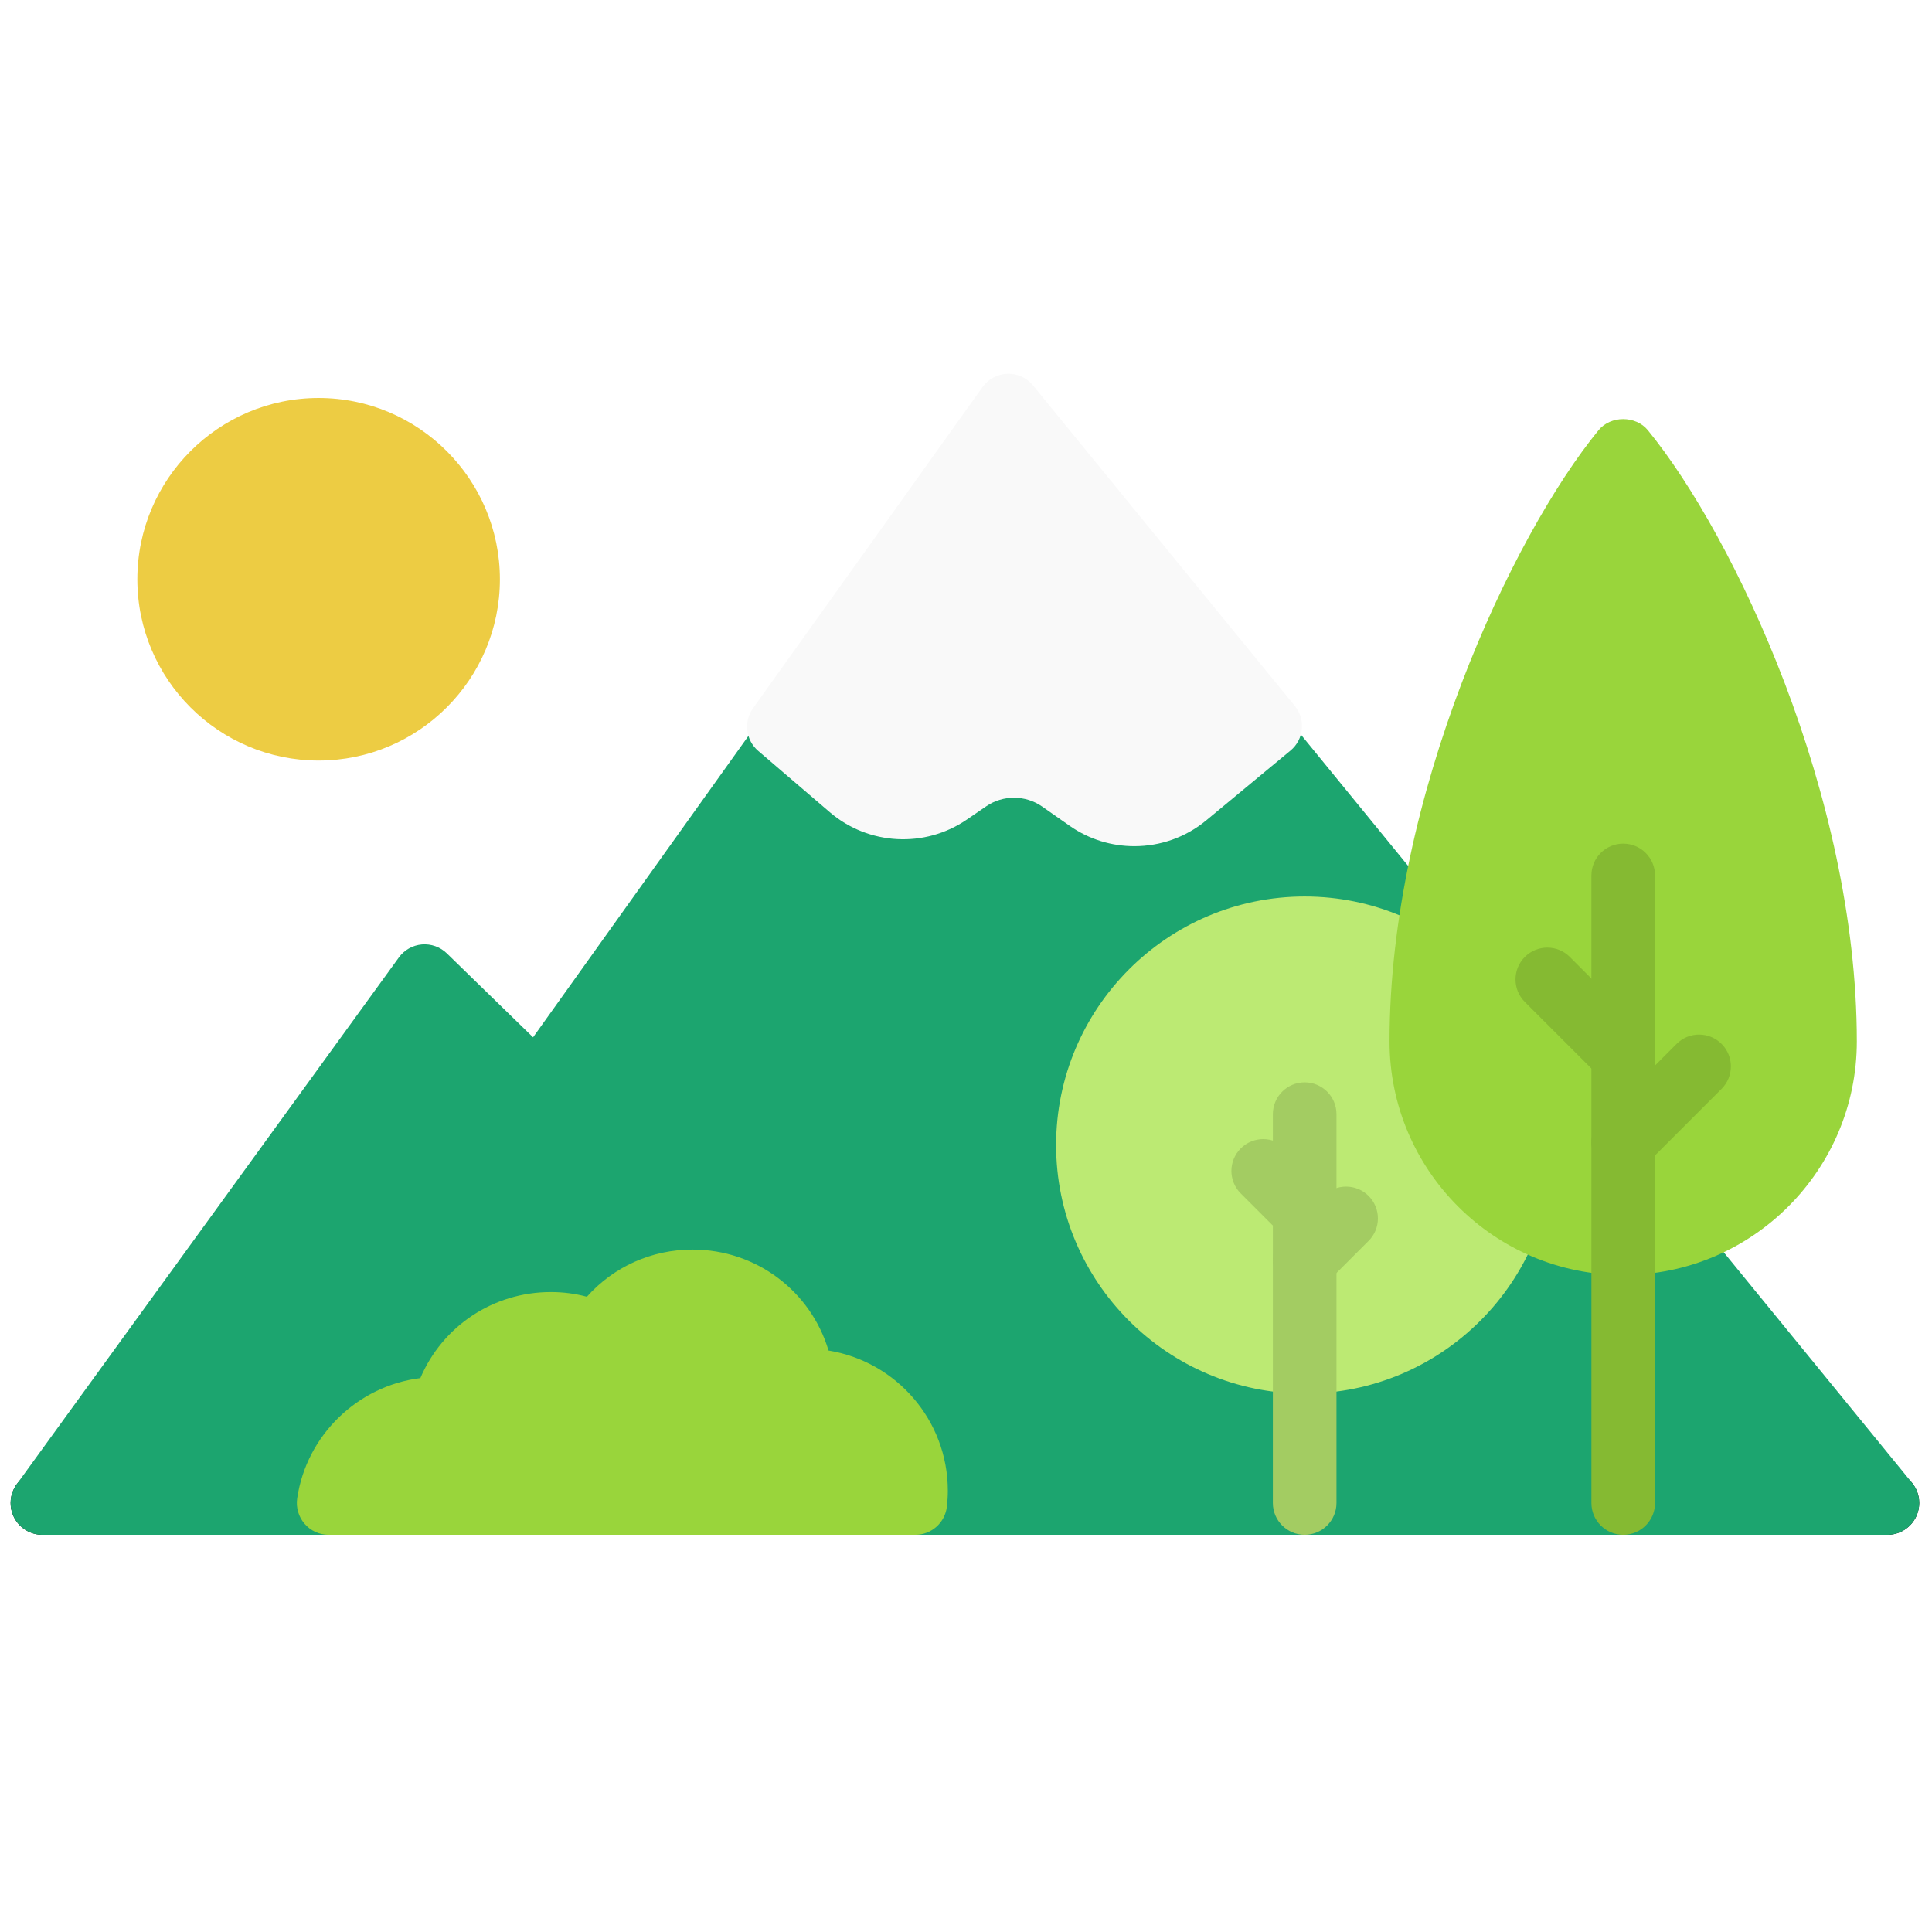
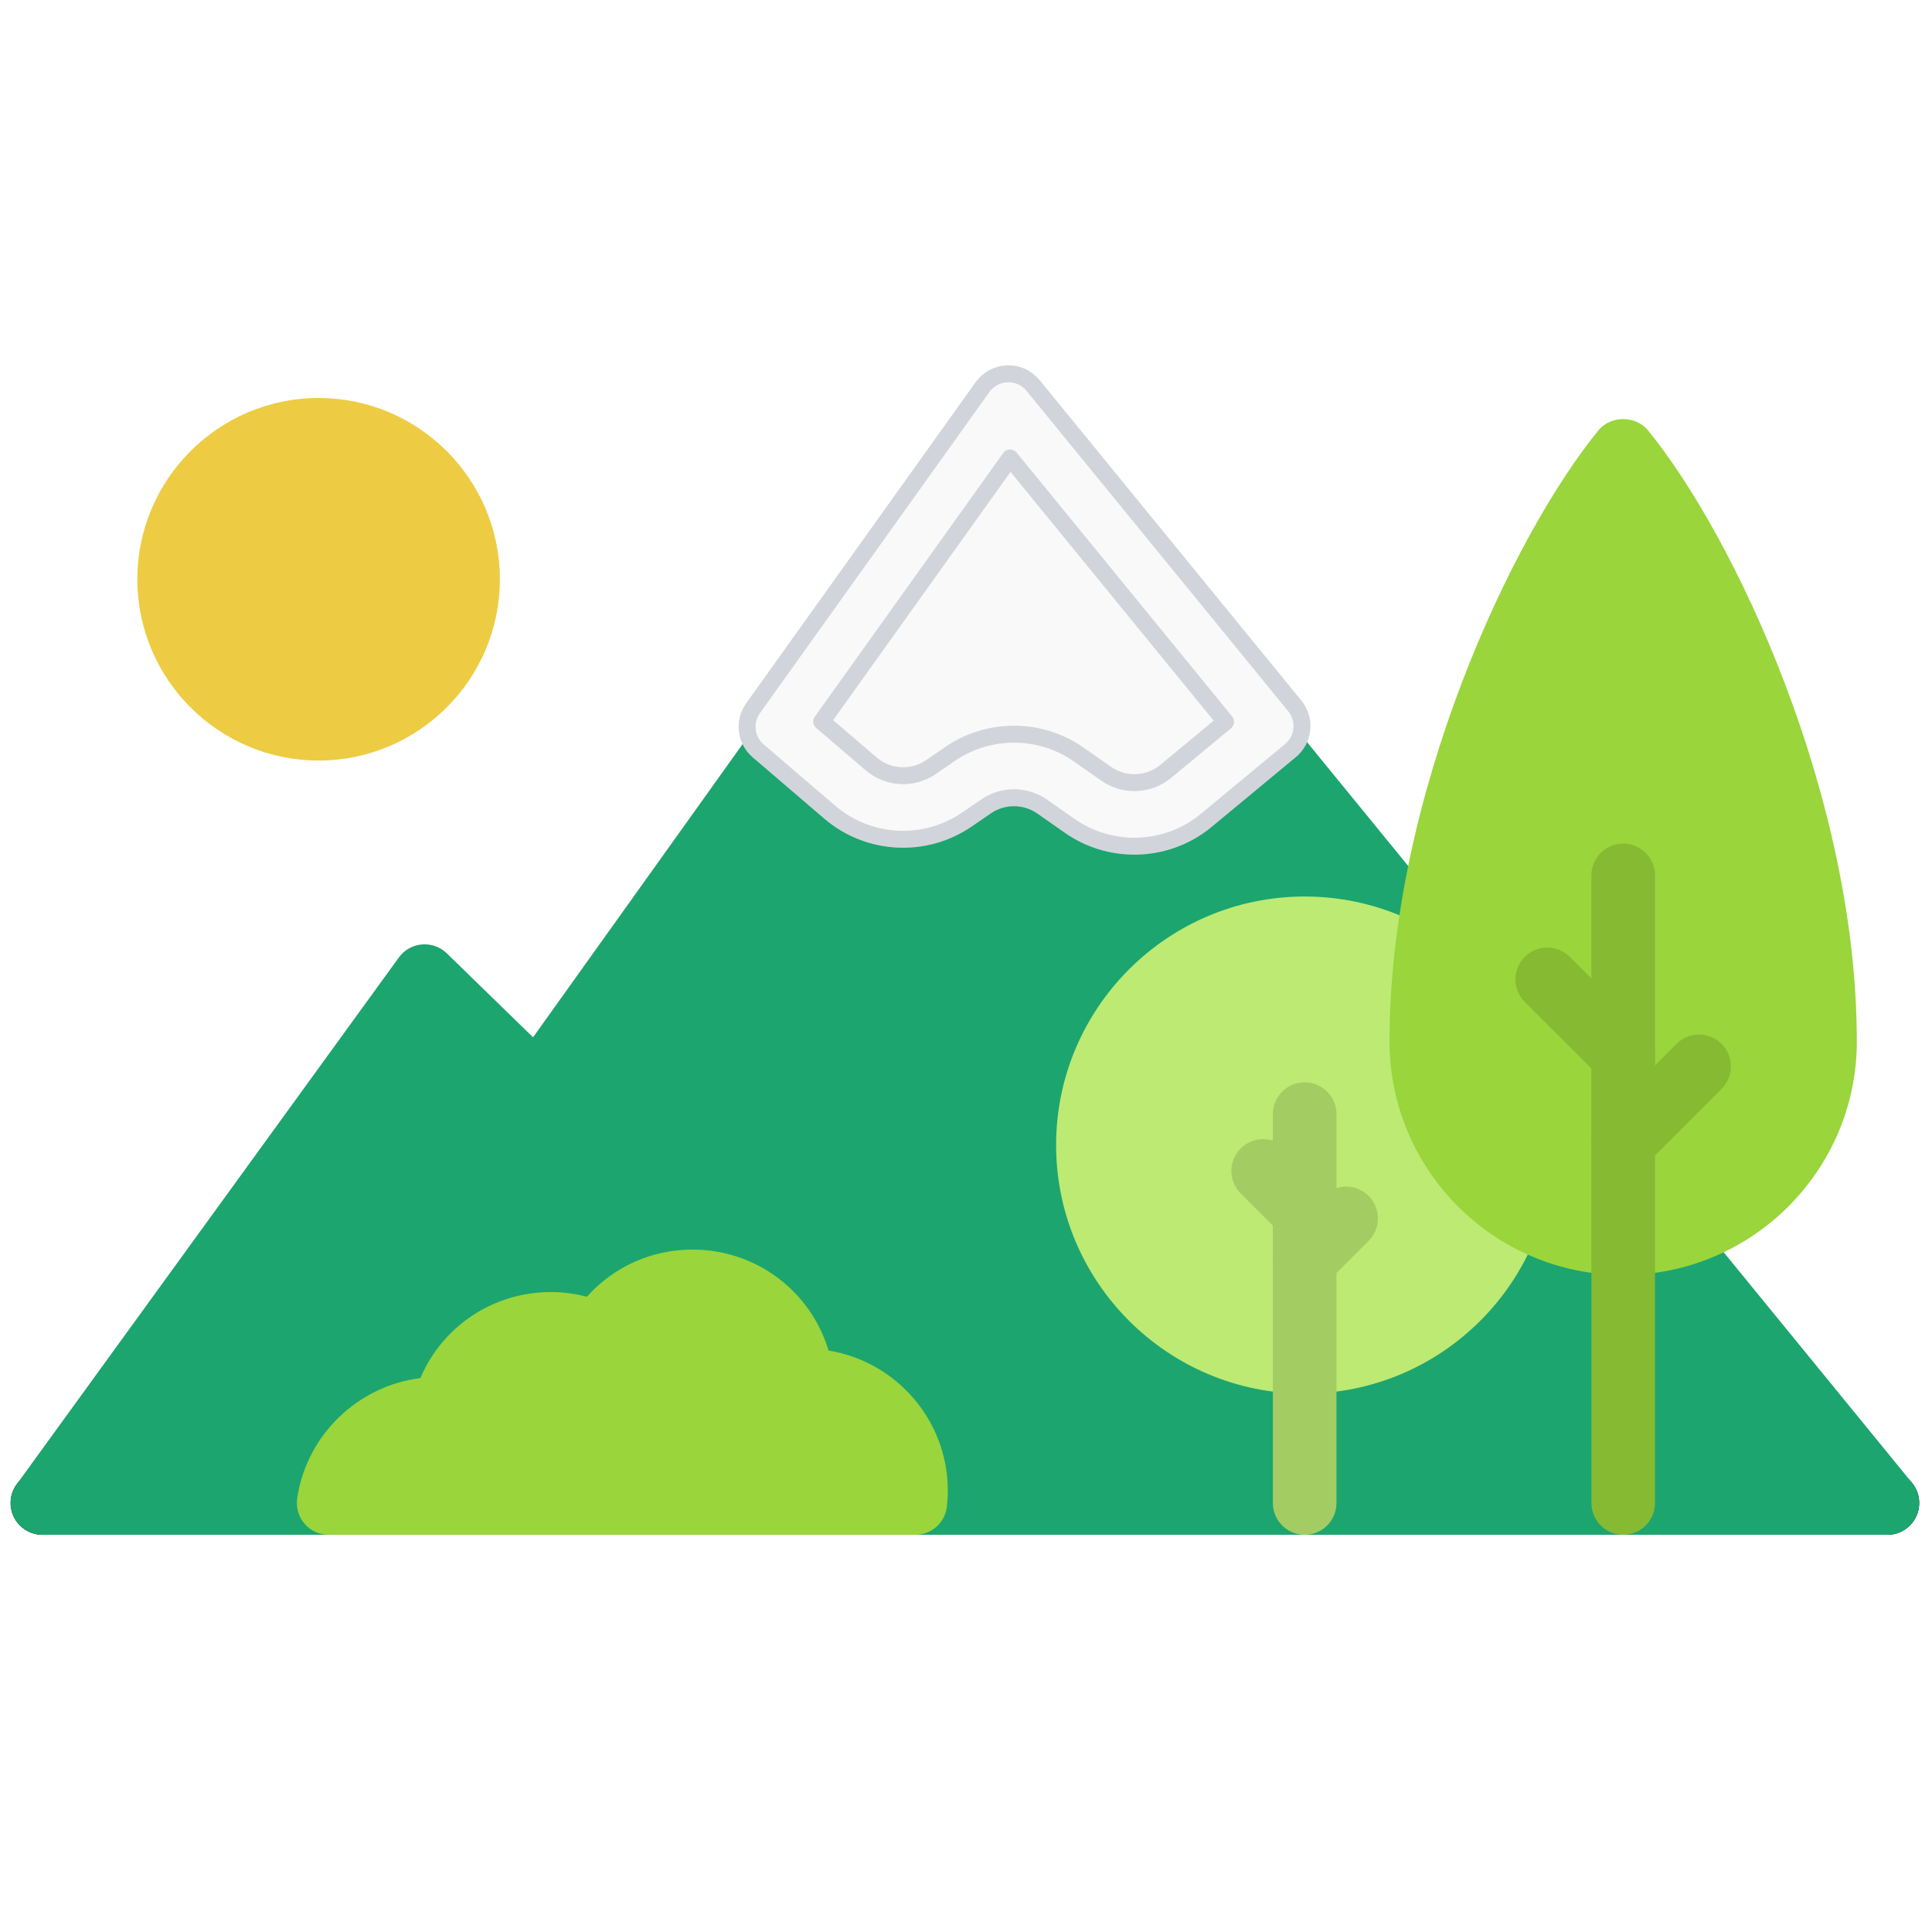
<svg xmlns="http://www.w3.org/2000/svg" version="1.1" width="256" height="256" viewBox="0 0 256 256" xml:space="preserve">
  <g style="stroke: none; stroke-width: 0; stroke-dasharray: none; stroke-linecap: butt; stroke-linejoin: miter; stroke-miterlimit: 10; fill: none; fill-rule: nonzero; opacity: 1;" transform="translate(1.406593 1.406593) scale(2.81 2.81)">
    <path d="M 88.5 71.873 h -87 c -0.829 0 -1.5 -0.672 -1.5 -1.5 s 0.671 -1.5 1.5 -1.5 h 87 c 0.828 0 1.5 0.672 1.5 1.5 S 89.328 71.873 88.5 71.873 z" style="stroke: none; stroke-width: 1; stroke-dasharray: none; stroke-linecap: butt; stroke-linejoin: miter; stroke-miterlimit: 10; fill: rgb(0,0,0); fill-rule: nonzero; opacity: 1;" transform=" matrix(1 0 0 1 0 0) " stroke-linecap="round" />
    <polygon points="88.5,70.37 47.05,19.63 24.84,50.71 19.52,45.53 1.5,70.37 " style="stroke: none; stroke-width: 1; stroke-dasharray: none; stroke-linecap: butt; stroke-linejoin: miter; stroke-miterlimit: 10; fill: rgb(28,165,111); fill-rule: nonzero; opacity: 1;" transform="  matrix(1 0 0 1 0 0) " />
    <path d="M 88.5 71.873 h -87 c -0.564 0 -1.08 -0.316 -1.336 -0.818 c -0.256 -0.503 -0.209 -1.106 0.122 -1.563 l 18.022 -24.844 c 0.256 -0.353 0.652 -0.576 1.086 -0.614 c 0.433 -0.036 0.862 0.116 1.175 0.42 l 4.067 3.959 l 21.195 -29.659 c 0.272 -0.38 0.705 -0.612 1.172 -0.627 c 0.464 -0.018 0.914 0.188 1.21 0.55 l 41.449 50.746 c 0.366 0.449 0.441 1.068 0.193 1.592 C 89.606 71.539 89.079 71.873 88.5 71.873 z M 4.441 68.873 h 80.896 L 47.13 22.095 L 26.061 51.578 c -0.254 0.355 -0.651 0.583 -1.086 0.622 c -0.438 0.038 -0.867 -0.114 -1.18 -0.419 l -4.076 -3.968 L 4.441 68.873 z" style="stroke: none; stroke-width: 1; stroke-dasharray: none; stroke-linecap: butt; stroke-linejoin: miter; stroke-miterlimit: 10; fill: rgb(28,165,111); fill-rule: nonzero; opacity: 1;" transform=" matrix(1 0 0 1 0 0) " stroke-linecap="round" />
-     <path d="M 59.395 33.74 L 47.051 18.627 L 36.229 33.77 l 3.377 2.891 c 1.312 1.123 3.214 1.225 4.638 0.248 l 0.913 -0.626 c 1.311 -0.899 3.042 -0.891 4.344 0.02 l 1.305 0.913 c 1.407 0.984 3.298 0.907 4.62 -0.188 L 59.395 33.74 z" style="stroke: none; stroke-width: 1; stroke-dasharray: none; stroke-linecap: butt; stroke-linejoin: miter; stroke-miterlimit: 10; fill: rgb(249,249,249); fill-rule: nonzero; opacity: 1;" transform=" matrix(1 0 0 1 0 0) " stroke-linecap="round" />
-     <path d="M 52.99 39.401 c -1.063 0 -2.13 -0.316 -3.044 -0.956 l -1.305 -0.913 c -0.788 -0.55 -1.848 -0.553 -2.636 -0.012 l -0.914 0.626 c -1.981 1.358 -4.638 1.215 -6.462 -0.346 l -3.376 -2.892 c -0.591 -0.505 -0.697 -1.379 -0.245 -2.011 l 10.822 -15.144 c 0.272 -0.38 0.705 -0.612 1.172 -0.627 c 0.464 -0.018 0.914 0.188 1.21 0.55 l 12.345 15.113 c 0.521 0.638 0.43 1.578 -0.205 2.104 l -3.969 3.288 C 55.407 38.992 54.2 39.401 52.99 39.401 z M 47.313 34.12 c 1.069 0 2.138 0.318 3.047 0.955 l 1.305 0.913 c 0.852 0.596 2.006 0.547 2.805 -0.115 l 2.821 -2.337 L 47.13 21.095 l -8.882 12.429 l 2.333 1.998 c 0.795 0.681 1.953 0.742 2.815 0.15 l 0.913 -0.626 C 45.209 34.429 46.262 34.12 47.313 34.12 z" style="stroke: none; stroke-width: 1; stroke-dasharray: none; stroke-linecap: butt; stroke-linejoin: miter; stroke-miterlimit: 10; fill: rgb(249,249,249); fill-rule: nonzero; opacity: 1;" transform=" matrix(1 0 0 1 0 0) " stroke-linecap="round" />
+     <path d="M 59.395 33.74 L 47.051 18.627 L 36.229 33.77 l 3.377 2.891 c 1.312 1.123 3.214 1.225 4.638 0.248 l 0.913 -0.626 c 1.311 -0.899 3.042 -0.891 4.344 0.02 l 1.305 0.913 c 1.407 0.984 3.298 0.907 4.62 -0.188 L 59.395 33.74 z" style="stroke: #d1d5db; stroke-width: 0.8; stroke-dasharray: none; stroke-linecap: round; stroke-linejoin: round; stroke-miterlimit: 10; fill: rgb(249,249,249); fill-rule: nonzero; opacity: 1;" transform=" matrix(1 0 0 1 0 0) " stroke-linecap="round" />
+     <path d="M 52.99 39.401 c -1.063 0 -2.13 -0.316 -3.044 -0.956 l -1.305 -0.913 c -0.788 -0.55 -1.848 -0.553 -2.636 -0.012 l -0.914 0.626 c -1.981 1.358 -4.638 1.215 -6.462 -0.346 l -3.376 -2.892 c -0.591 -0.505 -0.697 -1.379 -0.245 -2.011 l 10.822 -15.144 c 0.272 -0.38 0.705 -0.612 1.172 -0.627 c 0.464 -0.018 0.914 0.188 1.21 0.55 l 12.345 15.113 c 0.521 0.638 0.43 1.578 -0.205 2.104 l -3.969 3.288 C 55.407 38.992 54.2 39.401 52.99 39.401 z M 47.313 34.12 c 1.069 0 2.138 0.318 3.047 0.955 l 1.305 0.913 c 0.852 0.596 2.006 0.547 2.805 -0.115 l 2.821 -2.337 L 47.13 21.095 l -8.882 12.429 l 2.333 1.998 c 0.795 0.681 1.953 0.742 2.815 0.15 l 0.913 -0.626 C 45.209 34.429 46.262 34.12 47.313 34.12 z" style="stroke: #d1d5db; stroke-width: 0.8; stroke-dasharray: none; stroke-linecap: round; stroke-linejoin: round; stroke-miterlimit: 10; fill: rgb(249,249,249); fill-rule: nonzero; opacity: 1;" transform=" matrix(1 0 0 1 0 0) " stroke-linecap="round" />
    <circle cx="61.02" cy="53.49" r="10.22" style="stroke: none; stroke-width: 1; stroke-dasharray: none; stroke-linecap: butt; stroke-linejoin: miter; stroke-miterlimit: 10; fill: rgb(188,234,115); fill-rule: nonzero; opacity: 1;" transform="  matrix(1 0 0 1 0 0) " />
    <path d="M 61.021 65.215 c -6.463 0 -11.721 -5.258 -11.721 -11.72 c 0 -6.463 5.258 -11.721 11.721 -11.721 s 11.721 5.258 11.721 11.721 C 72.742 59.957 67.484 65.215 61.021 65.215 z M 61.021 44.774 c -4.809 0 -8.721 3.912 -8.721 8.721 c 0 4.808 3.912 8.72 8.721 8.72 s 8.721 -3.912 8.721 -8.72 C 69.742 48.687 65.83 44.774 61.021 44.774 z" style="stroke: none; stroke-width: 1; stroke-dasharray: none; stroke-linecap: butt; stroke-linejoin: miter; stroke-miterlimit: 10; fill: rgb(188,234,115); fill-rule: nonzero; opacity: 1;" transform=" matrix(1 0 0 1 0 0) " stroke-linecap="round" />
    <path d="M 61.021 71.873 c -0.828 0 -1.5 -0.672 -1.5 -1.5 V 52.037 c 0 -0.828 0.672 -1.5 1.5 -1.5 s 1.5 0.672 1.5 1.5 v 18.336 C 62.521 71.201 61.85 71.873 61.021 71.873 z" style="stroke: none; stroke-width: 1; stroke-dasharray: none; stroke-linecap: butt; stroke-linejoin: miter; stroke-miterlimit: 10; fill: rgb(163,204,98); fill-rule: nonzero; opacity: 1;" transform=" matrix(1 0 0 1 0 0) " stroke-linecap="round" />
    <path d="M 61.021 60.406 c -0.384 0 -0.768 -0.146 -1.061 -0.439 c -0.586 -0.586 -0.586 -1.536 0 -2.121 l 1.954 -1.953 c 0.586 -0.586 1.535 -0.586 2.121 0 s 0.586 1.536 0 2.121 l -1.954 1.953 C 61.789 60.26 61.405 60.406 61.021 60.406 z" style="stroke: none; stroke-width: 1; stroke-dasharray: none; stroke-linecap: butt; stroke-linejoin: miter; stroke-miterlimit: 10; fill: rgb(163,204,98); fill-rule: nonzero; opacity: 1;" transform=" matrix(1 0 0 1 0 0) " stroke-linecap="round" />
    <path d="M 61.021 58.168 c -0.384 0 -0.768 -0.146 -1.061 -0.439 l -1.954 -1.954 c -0.586 -0.586 -0.586 -1.535 0 -2.121 s 1.535 -0.586 2.121 0 l 1.954 1.954 c 0.586 0.586 0.586 1.535 0 2.121 C 61.789 58.021 61.405 58.168 61.021 58.168 z" style="stroke: none; stroke-width: 1; stroke-dasharray: none; stroke-linecap: butt; stroke-linejoin: miter; stroke-miterlimit: 10; fill: rgb(163,204,98); fill-rule: nonzero; opacity: 1;" transform=" matrix(1 0 0 1 0 0) " stroke-linecap="round" />
    <path d="M 76.042 20.736 c 4.13 5.046 9.518 16.946 9.518 27.868 c 0 5.257 -4.261 9.518 -9.518 9.518 c -5.257 0 -9.518 -4.261 -9.518 -9.518 C 66.524 37.683 71.912 25.782 76.042 20.736 z" style="stroke: none; stroke-width: 1; stroke-dasharray: none; stroke-linecap: butt; stroke-linejoin: miter; stroke-miterlimit: 10; fill: rgb(153,213,59); fill-rule: nonzero; opacity: 1;" transform=" matrix(1 0 0 1 0 0) " stroke-linecap="round" />
    <path d="M 76.042 59.622 c -6.075 0 -11.019 -4.942 -11.019 -11.018 c 0 -11.569 5.765 -23.817 9.857 -28.819 c 0.57 -0.696 1.752 -0.696 2.322 0 c 4.093 5.001 9.856 17.249 9.856 28.819 C 87.06 54.68 82.117 59.622 76.042 59.622 z M 76.042 23.246 c -3.653 5.335 -8.019 15.591 -8.019 25.358 c 0 4.421 3.597 8.018 8.019 8.018 c 4.421 0 8.018 -3.597 8.018 -8.018 C 84.06 38.836 79.694 28.581 76.042 23.246 z" style="stroke: none; stroke-width: 1; stroke-dasharray: none; stroke-linecap: butt; stroke-linejoin: miter; stroke-miterlimit: 10; fill: rgb(153,213,59); fill-rule: nonzero; opacity: 1;" transform=" matrix(1 0 0 1 0 0) " stroke-linecap="round" />
    <path d="M 76.042 71.873 c -0.828 0 -1.5 -0.672 -1.5 -1.5 V 40.781 c 0 -0.829 0.672 -1.5 1.5 -1.5 s 1.5 0.671 1.5 1.5 v 29.592 C 77.542 71.201 76.87 71.873 76.042 71.873 z" style="stroke: none; stroke-width: 1; stroke-dasharray: none; stroke-linecap: butt; stroke-linejoin: miter; stroke-miterlimit: 10; fill: rgb(133,186,50); fill-rule: nonzero; opacity: 1;" transform=" matrix(1 0 0 1 0 0) " stroke-linecap="round" />
    <path d="M 76.042 54.863 c -0.384 0 -0.768 -0.146 -1.061 -0.439 c -0.586 -0.586 -0.586 -1.535 0 -2.121 l 3.578 -3.579 c 0.586 -0.586 1.535 -0.586 2.121 0 c 0.586 0.585 0.586 1.535 0 2.121 l -3.578 3.579 C 76.81 54.717 76.426 54.863 76.042 54.863 z" style="stroke: none; stroke-width: 1; stroke-dasharray: none; stroke-linecap: butt; stroke-linejoin: miter; stroke-miterlimit: 10; fill: rgb(133,186,50); fill-rule: nonzero; opacity: 1;" transform=" matrix(1 0 0 1 0 0) " stroke-linecap="round" />
    <path d="M 76.042 50.762 c -0.384 0 -0.768 -0.146 -1.061 -0.439 l -3.579 -3.578 c -0.586 -0.586 -0.586 -1.536 0 -2.122 s 1.535 -0.586 2.121 0 l 3.579 3.579 c 0.586 0.586 0.586 1.535 0 2.121 C 76.81 50.615 76.426 50.762 76.042 50.762 z" style="stroke: none; stroke-width: 1; stroke-dasharray: none; stroke-linecap: butt; stroke-linejoin: miter; stroke-miterlimit: 10; fill: rgb(133,186,50); fill-rule: nonzero; opacity: 1;" transform=" matrix(1 0 0 1 0 0) " stroke-linecap="round" />
    <path d="M 14.997 70.373 c 0.368 -2.51 2.524 -4.439 5.136 -4.439 c 0.096 0 0.189 0.009 0.284 0.014 c 0.534 -2.303 2.593 -4.021 5.059 -4.021 c 0.801 0 1.556 0.186 2.234 0.51 c 0.911 -1.504 2.558 -2.513 4.445 -2.513 c 2.697 0 4.913 2.054 5.172 4.684 c 0.057 -0.002 0.113 -0.009 0.171 -0.009 c 2.87 0 5.197 2.327 5.197 5.197 c 0 0.195 -0.013 0.388 -0.034 0.578 H 14.997 z" style="stroke: none; stroke-width: 1; stroke-dasharray: none; stroke-linecap: butt; stroke-linejoin: miter; stroke-miterlimit: 10; fill: rgb(153,213,59); fill-rule: nonzero; opacity: 1;" transform=" matrix(1 0 0 1 0 0) " stroke-linecap="round" />
    <path d="M 42.661 71.873 H 14.997 c -0.436 0 -0.85 -0.189 -1.135 -0.52 c -0.285 -0.329 -0.412 -0.767 -0.349 -1.198 c 0.438 -2.99 2.867 -5.307 5.808 -5.671 c 1.036 -2.438 3.424 -4.058 6.155 -4.058 c 0.578 0 1.146 0.074 1.698 0.221 c 1.257 -1.41 3.045 -2.224 4.98 -2.224 c 3.019 0 5.583 1.974 6.415 4.761 c 3.185 0.514 5.625 3.283 5.625 6.611 c 0 0.251 -0.016 0.499 -0.043 0.742 C 44.067 71.298 43.425 71.873 42.661 71.873 z M 17.216 68.873 h 23.861 c -0.411 -1.594 -1.86 -2.774 -3.581 -2.774 c -0.035 0.002 -0.137 0.009 -0.172 0.009 c -0.768 0 -1.417 -0.583 -1.492 -1.354 c -0.186 -1.898 -1.768 -3.33 -3.679 -3.33 c -1.301 0 -2.483 0.669 -3.162 1.79 c -0.399 0.661 -1.235 0.912 -1.931 0.576 c -0.504 -0.241 -1.038 -0.363 -1.586 -0.363 c -1.728 0 -3.208 1.176 -3.598 2.86 c -0.164 0.709 -0.817 1.188 -1.539 1.159 c -0.006 0 -0.099 -0.006 -0.105 -0.007 l -0.101 -0.005 C 18.965 67.435 17.899 67.995 17.216 68.873 z" style="stroke: none; stroke-width: 1; stroke-dasharray: none; stroke-linecap: butt; stroke-linejoin: miter; stroke-miterlimit: 10; fill: rgb(153,213,59); fill-rule: nonzero; opacity: 1;" transform=" matrix(1 0 0 1 0 0) " stroke-linecap="round" />
    <circle cx="14.528" cy="26.818" r="7.048" style="stroke: none; stroke-width: 1; stroke-dasharray: none; stroke-linecap: butt; stroke-linejoin: miter; stroke-miterlimit: 10; fill: rgb(237,204,67); fill-rule: nonzero; opacity: 1;" transform="  matrix(1 0 0 1 0 0) " />
    <path d="M 14.524 35.363 c -4.713 0 -8.548 -3.834 -8.548 -8.548 s 3.834 -8.548 8.548 -8.548 s 8.548 3.834 8.548 8.548 S 19.237 35.363 14.524 35.363 z M 14.524 21.267 c -3.059 0 -5.548 2.489 -5.548 5.548 s 2.489 5.548 5.548 5.548 s 5.548 -2.489 5.548 -5.548 S 17.583 21.267 14.524 21.267 z" style="stroke: none; stroke-width: 1; stroke-dasharray: none; stroke-linecap: butt; stroke-linejoin: miter; stroke-miterlimit: 10; fill: rgb(237,204,67); fill-rule: nonzero; opacity: 1;" transform=" matrix(1 0 0 1 0 0) " stroke-linecap="round" />
  </g>
</svg>
